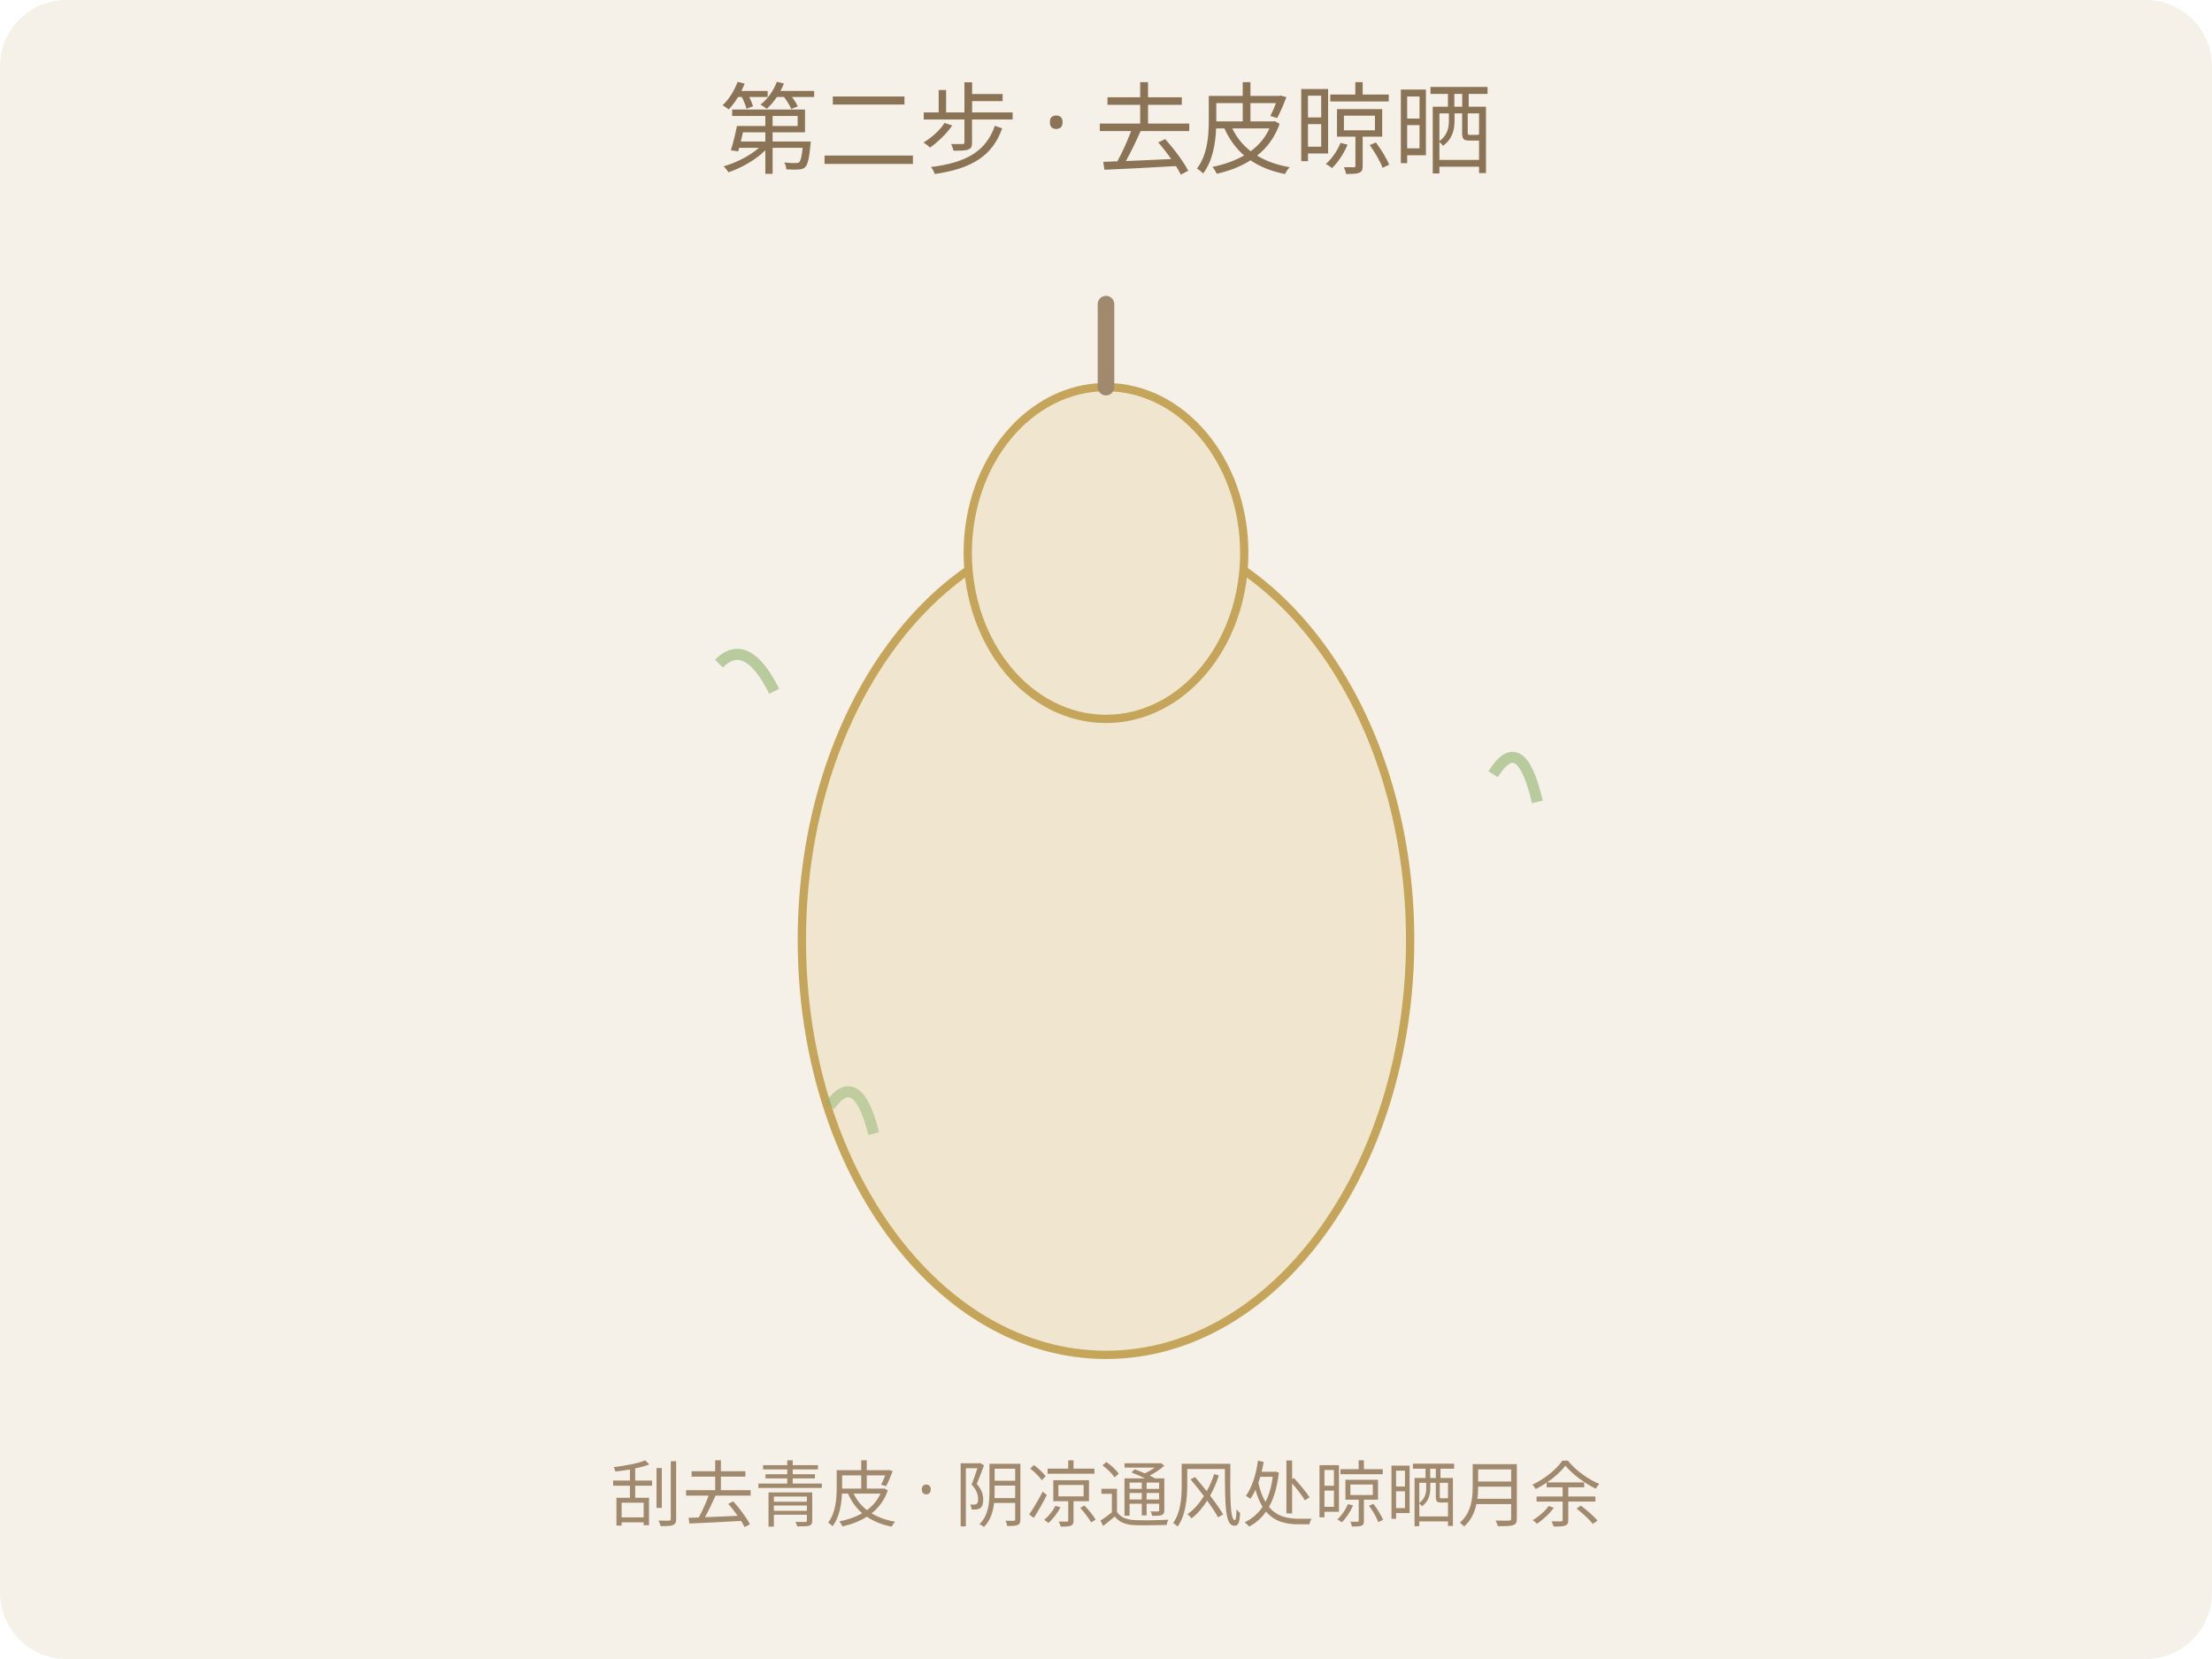
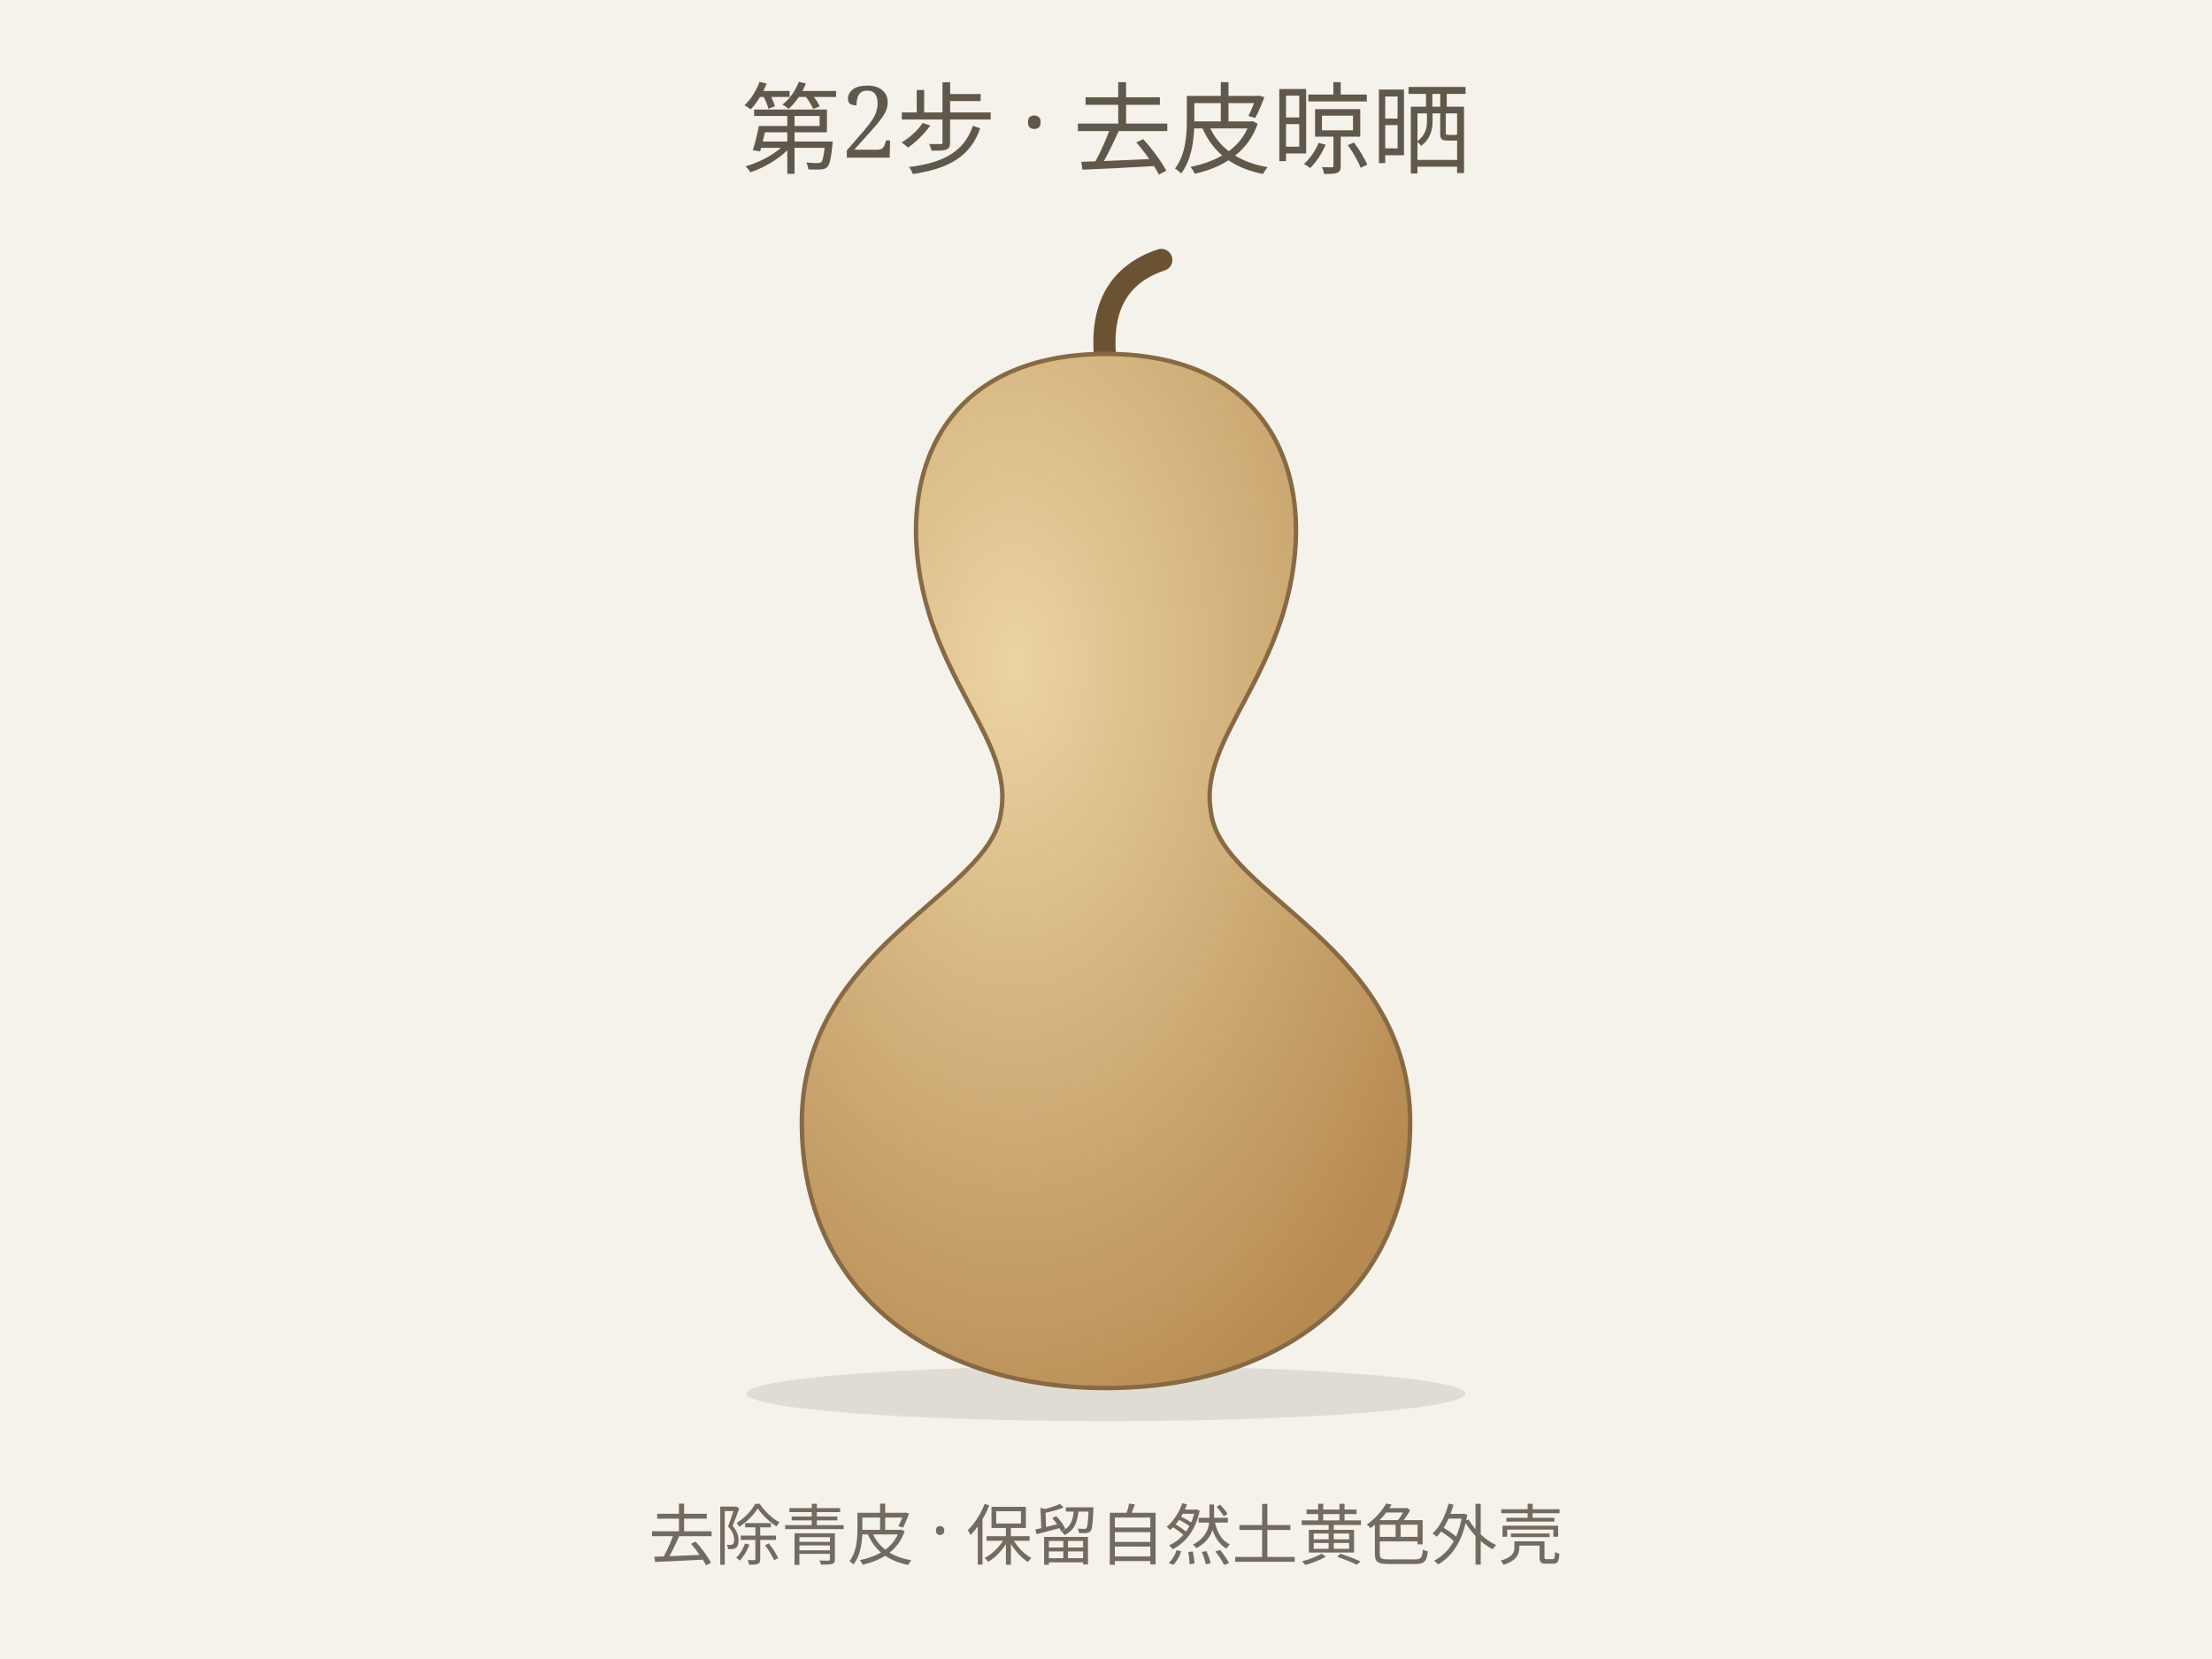
- <svg xmlns="http://www.w3.org/2000/svg" viewBox="0 0 400 300" fill="none">
-   <rect width="400" height="300" rx="12" fill="#F5F0E8" />
-   <text x="200" y="30" text-anchor="middle" font-family="serif" font-size="18" fill="#8B7355">第二步 · 去皮晾晒</text>
-   <ellipse cx="200" cy="170" rx="55" ry="75" fill="#F0E6D0" stroke="#C5A55A" stroke-width="1.5" />
-   <ellipse cx="200" cy="100" rx="25" ry="30" fill="#F0E6D0" stroke="#C5A55A" stroke-width="1.5" />
-   <line x1="200" y1="70" x2="200" y2="55" stroke="#A0896C" stroke-width="3" stroke-linecap="round" />
-   <path d="M130 120 Q135 115 140 125" stroke="#8DB36B" stroke-width="2" fill="none" opacity="0.6" />
-   <path d="M270 140 Q275 132 278 145" stroke="#8DB36B" stroke-width="2" fill="none" opacity="0.6" />
-   <path d="M150 200 Q155 193 158 205" stroke="#8DB36B" stroke-width="2" fill="none" opacity="0.5" />
-   <text x="200" y="275" text-anchor="middle" font-family="sans-serif" font-size="13" fill="#A0896C">刮去青皮 · 阴凉通风处晾晒月余</text>
+ <svg xmlns="http://www.w3.org/2000/svg" viewBox="0 0 400 300" role="img" aria-label="东昌葫芦：去皮晾晒">
+   <defs>
+     <radialGradient id="shell" cx="35%" cy="30%" r="80%">
+       <stop stop-color="#ebd4a2" />
+       <stop offset="1" stop-color="#b68a51" />
+     </radialGradient>
+   </defs>
+   <rect width="400" height="300" fill="#F5F2EB" />
+   <text x="200" y="30" text-anchor="middle" font-family="serif" font-size="18" fill="#61584C">第2步 · 去皮晾晒</text>
+   <ellipse cx="200" cy="252" rx="65" ry="5" fill="#736049" opacity=".15" />
+   <path d="M200 66 Q198 51 210 47" fill="none" stroke="#6b5233" stroke-width="4" stroke-linecap="round" />
+   <path d="M200 64 C169 64 161 88 168 111 C173 127 183 136 181 147 C179 162 145 171 145 203 C145 234 169 251 200 251 C231 251 255 234 255 203 C255 171 221 162 219 147 C217 136 227 127 232 111 C239 88 231 64 200 64 Z" fill="url(#shell)" stroke="#876a43" stroke-width=".8" />
+   <text x="200" y="282" text-anchor="middle" font-family="sans-serif" font-size="12" fill="#746B60">去除青皮 · 保留自然土黄色外壳</text>
</svg>
